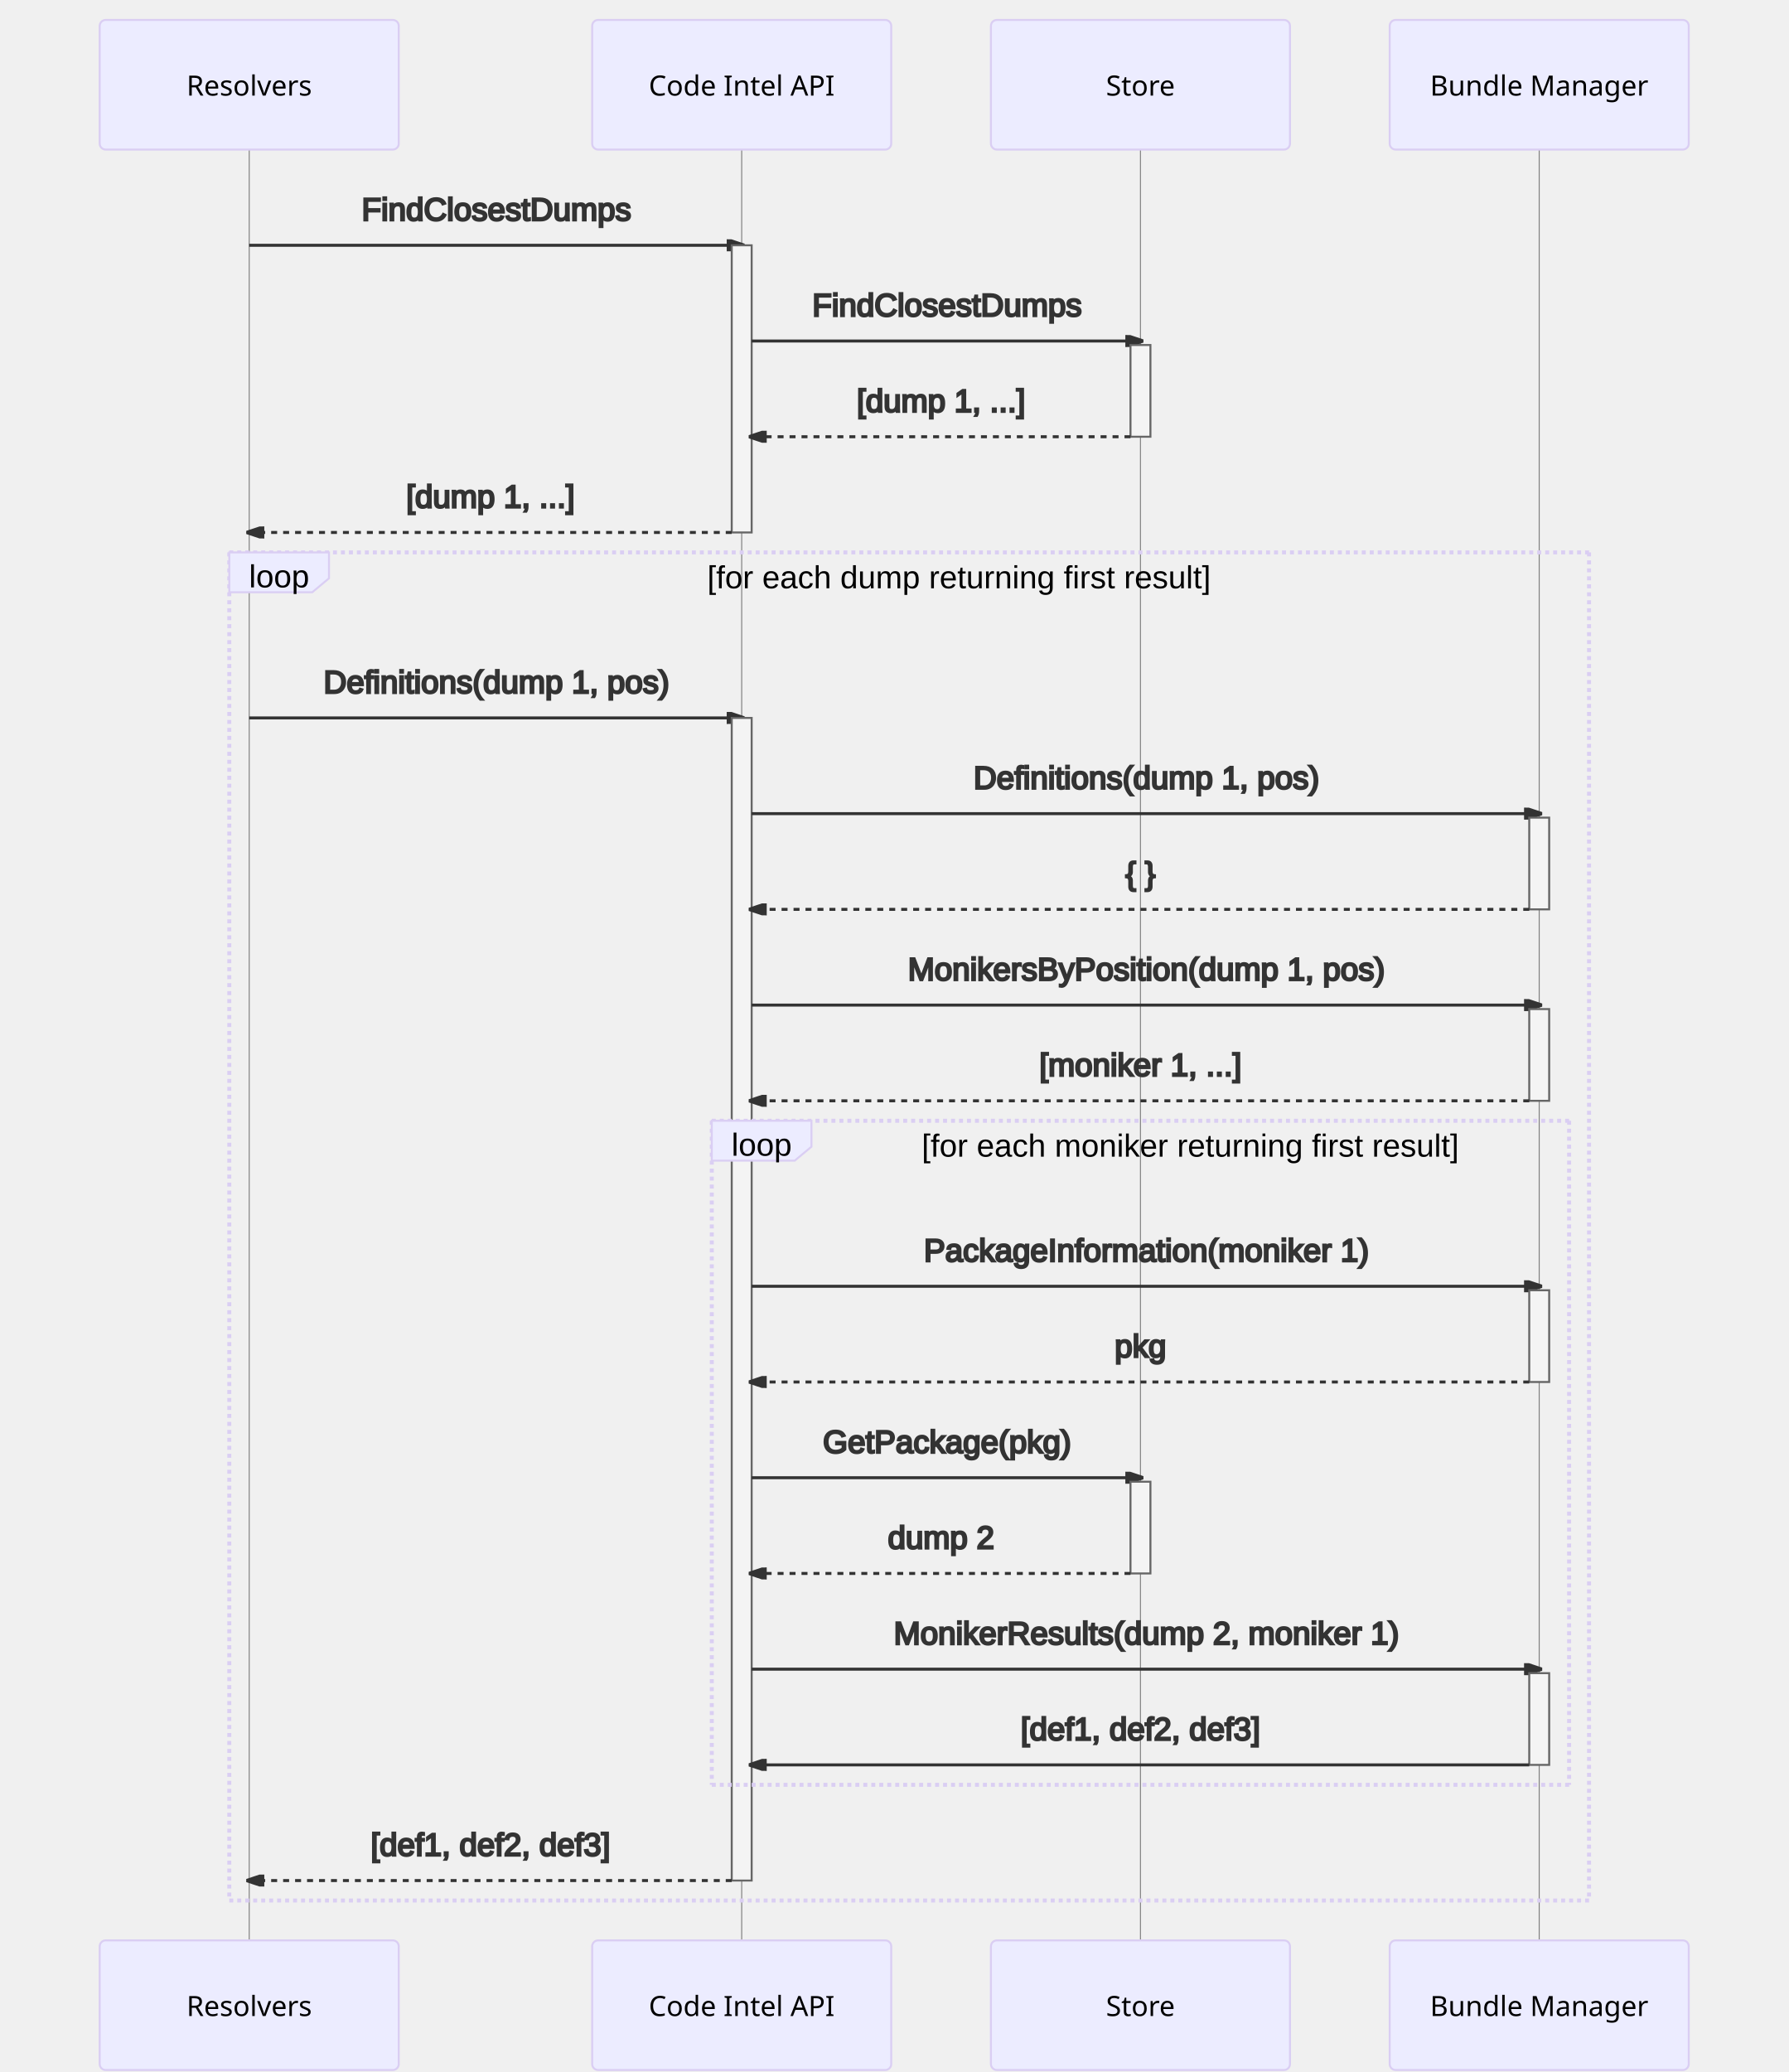
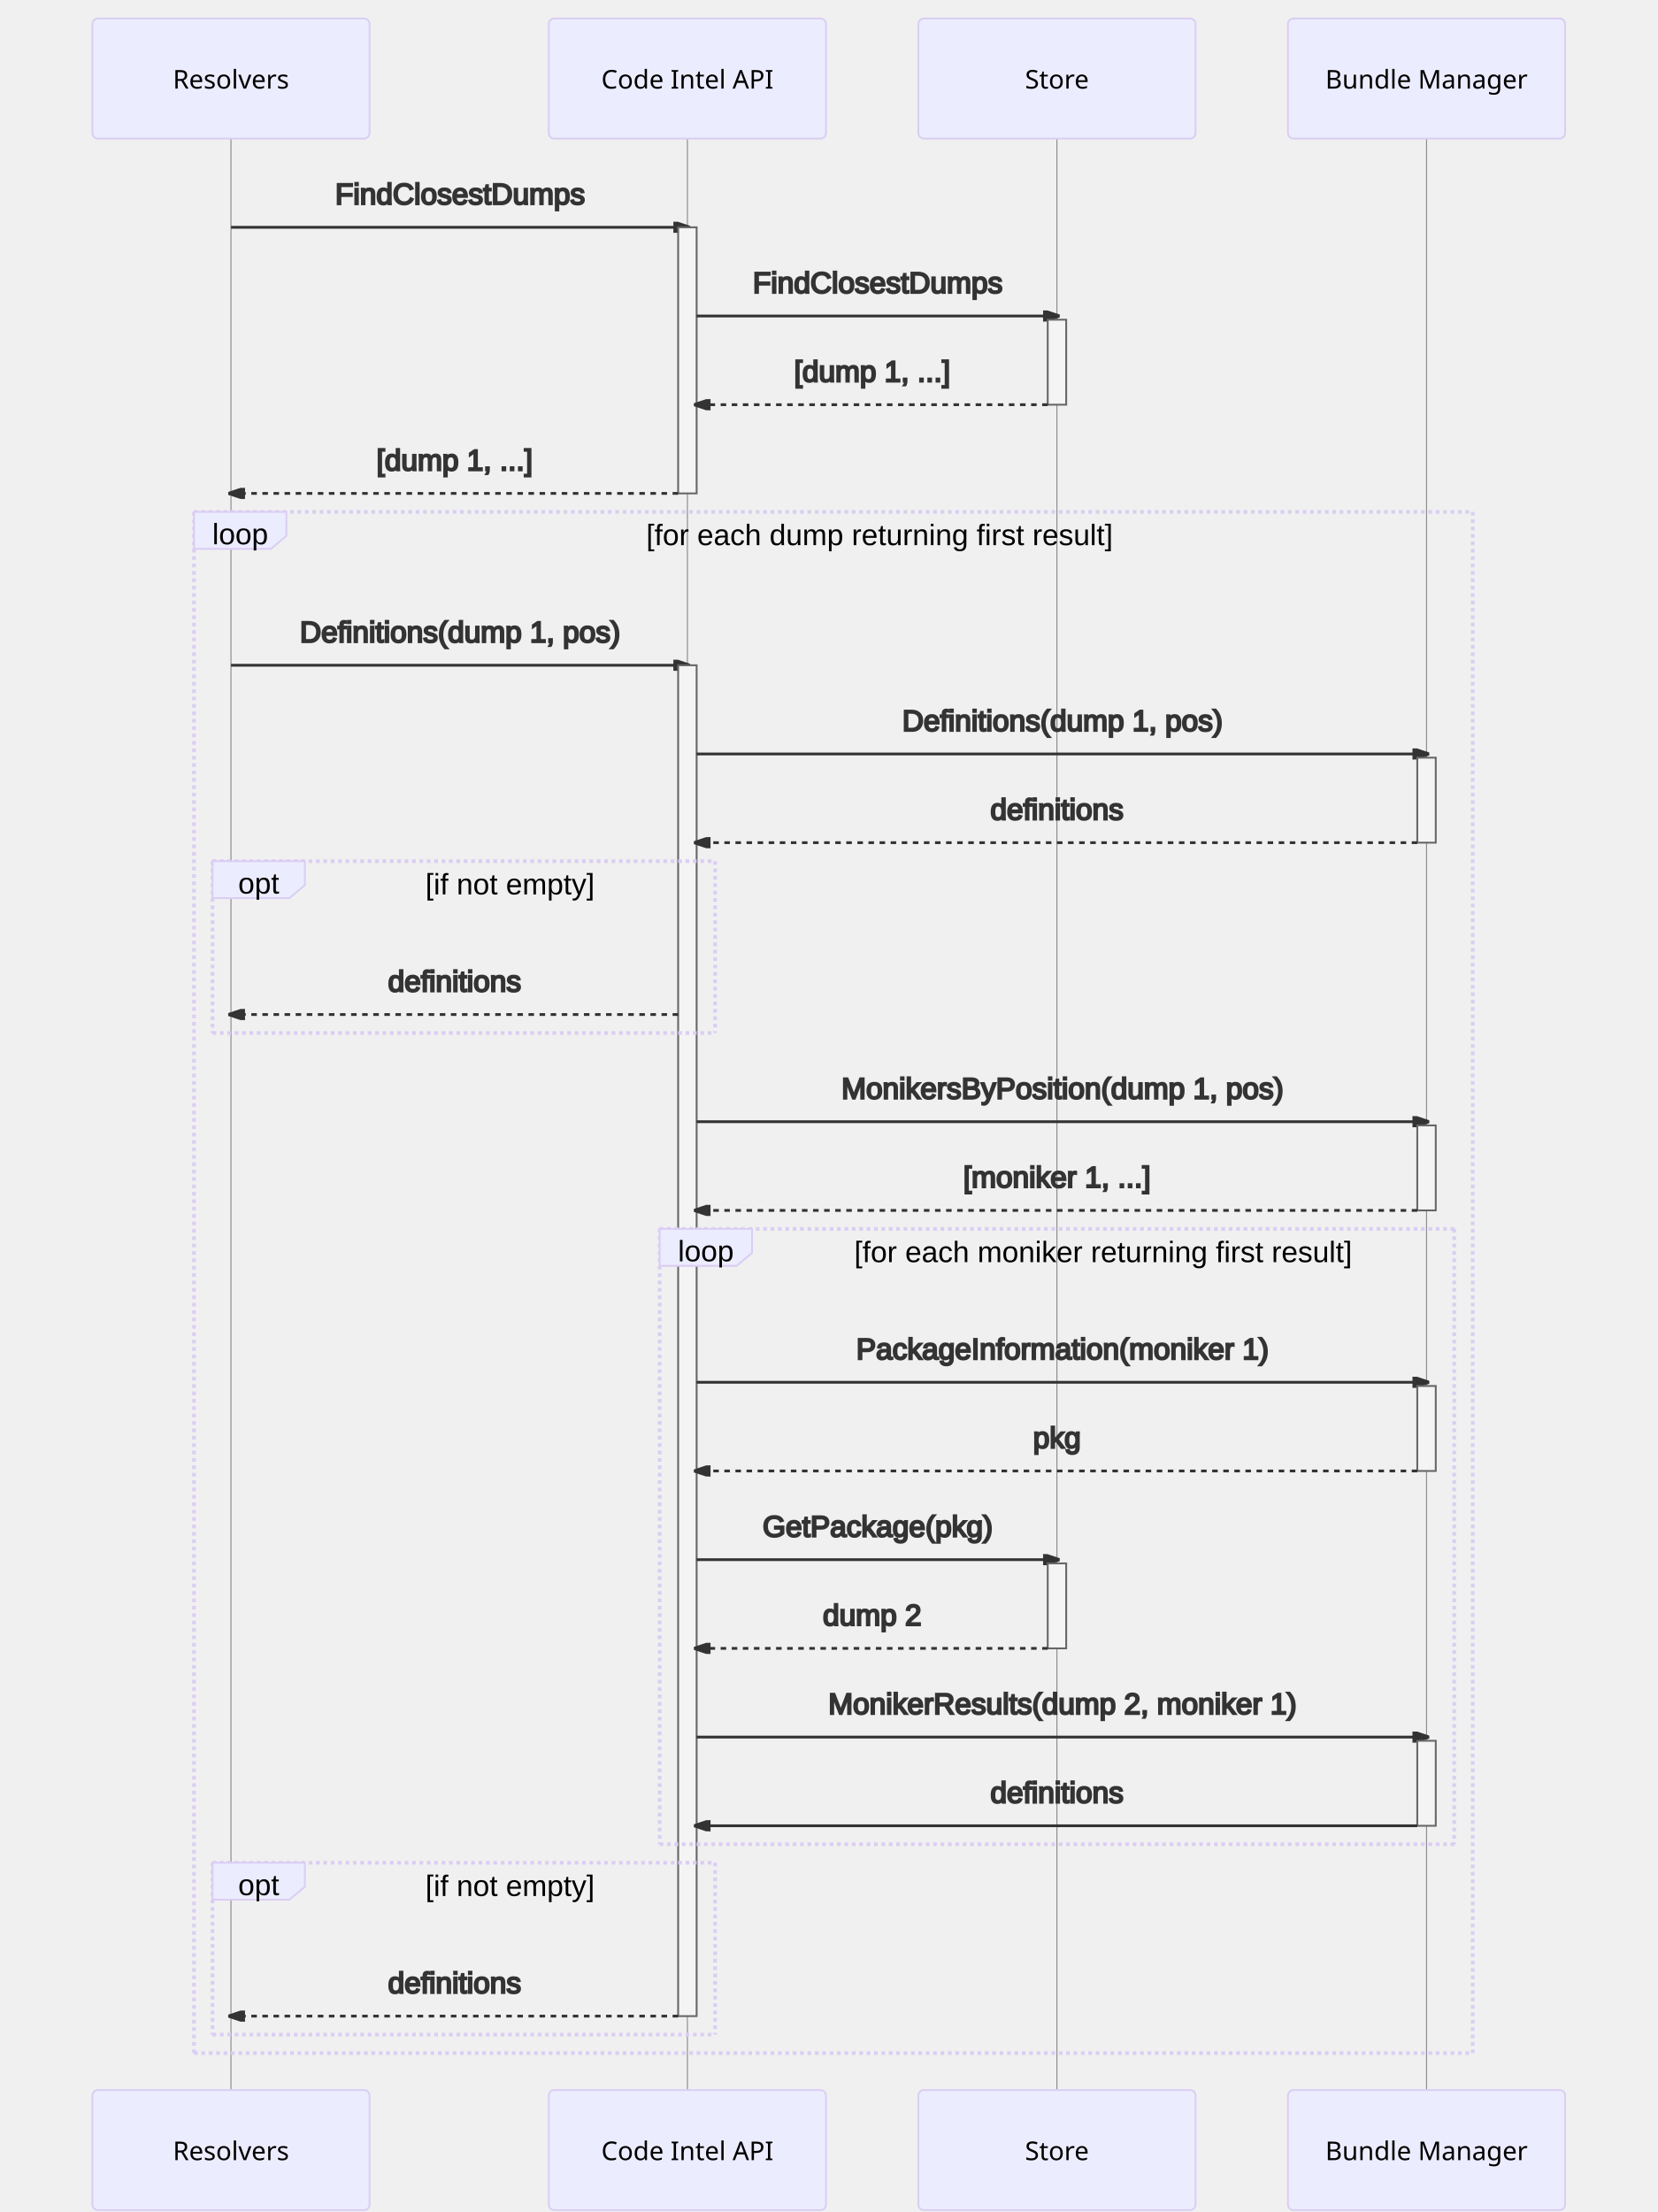
- <svg xmlns="http://www.w3.org/2000/svg" id="mermaid-1597253237769" width="100%" height="100%" style="max-width:897px;" viewBox="-50 -10 897 1039">
-   <style>#mermaid-1597253237769{font-family:"trebuchet ms",verdana,arial;font-size:16px;fill:#333;}#mermaid-1597253237769 .error-icon{fill:#552222;}#mermaid-1597253237769 .error-text{fill:#552222;stroke:#552222;}#mermaid-1597253237769 .edge-thickness-normal{stroke-width:2px;}#mermaid-1597253237769 .edge-thickness-thick{stroke-width:3.5px;}#mermaid-1597253237769 .edge-pattern-solid{stroke-dasharray:0;}#mermaid-1597253237769 .edge-pattern-dashed{stroke-dasharray:3;}#mermaid-1597253237769 .edge-pattern-dotted{stroke-dasharray:2;}#mermaid-1597253237769 .marker{fill:#333333;}#mermaid-1597253237769 .marker.cross{stroke:#333333;}#mermaid-1597253237769 svg{font-family:"trebuchet ms",verdana,arial;font-size:16px;}#mermaid-1597253237769 .actor{stroke:hsl(259.626,59.777%,87.902%);fill:#ECECFF;}#mermaid-1597253237769 text.actor &gt; tspan{fill:black;stroke:none;}#mermaid-1597253237769 .actor-line{stroke:grey;}#mermaid-1597253237769 .messageLine0{stroke-width:1.5;stroke-dasharray:none;stroke:#333;}#mermaid-1597253237769 .messageLine1{stroke-width:1.5;stroke-dasharray:2,2;stroke:#333;}#mermaid-1597253237769 #arrowhead path{fill:#333;stroke:#333;}#mermaid-1597253237769 .sequenceNumber{fill:white;}#mermaid-1597253237769 #sequencenumber{fill:#333;}#mermaid-1597253237769 #crosshead path{fill:#333;stroke:#333;}#mermaid-1597253237769 .messageText{fill:#333;stroke:#333;}#mermaid-1597253237769 .labelBox{stroke:hsl(259.626,59.777%,87.902%);fill:#ECECFF;}#mermaid-1597253237769 .labelText,#mermaid-1597253237769 .labelText &gt; tspan{fill:black;stroke:none;}#mermaid-1597253237769 .loopText,#mermaid-1597253237769 .loopText &gt; tspan{fill:black;stroke:none;}#mermaid-1597253237769 .loopLine{stroke-width:2px;stroke-dasharray:2,2;stroke:hsl(259.626,59.777%,87.902%);fill:hsl(259.626,59.777%,87.902%);}#mermaid-1597253237769 .note{stroke:#aaaa33;fill:#fff5ad;}#mermaid-1597253237769 .noteText,#mermaid-1597253237769 .noteText &gt; tspan{fill:black;stroke:none;}#mermaid-1597253237769 .activation0{fill:#f4f4f4;stroke:#666;}#mermaid-1597253237769 .activation1{fill:#f4f4f4;stroke:#666;}#mermaid-1597253237769 .activation2{fill:#f4f4f4;stroke:#666;}#mermaid-1597253237769:root{--mermaid-font-family:"trebuchet ms",verdana,arial;}#mermaid-1597253237769 sequence{fill:apa;}</style>
+ <svg xmlns="http://www.w3.org/2000/svg" id="mermaid-1597258035298" width="100%" height="100%" style="max-width:897px;" viewBox="-50 -10 897 1197">
+   <style>#mermaid-1597258035298{font-family:"trebuchet ms",verdana,arial;font-size:16px;fill:#333;}#mermaid-1597258035298 .error-icon{fill:#552222;}#mermaid-1597258035298 .error-text{fill:#552222;stroke:#552222;}#mermaid-1597258035298 .edge-thickness-normal{stroke-width:2px;}#mermaid-1597258035298 .edge-thickness-thick{stroke-width:3.5px;}#mermaid-1597258035298 .edge-pattern-solid{stroke-dasharray:0;}#mermaid-1597258035298 .edge-pattern-dashed{stroke-dasharray:3;}#mermaid-1597258035298 .edge-pattern-dotted{stroke-dasharray:2;}#mermaid-1597258035298 .marker{fill:#333333;}#mermaid-1597258035298 .marker.cross{stroke:#333333;}#mermaid-1597258035298 svg{font-family:"trebuchet ms",verdana,arial;font-size:16px;}#mermaid-1597258035298 .actor{stroke:hsl(259.626,59.777%,87.902%);fill:#ECECFF;}#mermaid-1597258035298 text.actor &gt; tspan{fill:black;stroke:none;}#mermaid-1597258035298 .actor-line{stroke:grey;}#mermaid-1597258035298 .messageLine0{stroke-width:1.5;stroke-dasharray:none;stroke:#333;}#mermaid-1597258035298 .messageLine1{stroke-width:1.5;stroke-dasharray:2,2;stroke:#333;}#mermaid-1597258035298 #arrowhead path{fill:#333;stroke:#333;}#mermaid-1597258035298 .sequenceNumber{fill:white;}#mermaid-1597258035298 #sequencenumber{fill:#333;}#mermaid-1597258035298 #crosshead path{fill:#333;stroke:#333;}#mermaid-1597258035298 .messageText{fill:#333;stroke:#333;}#mermaid-1597258035298 .labelBox{stroke:hsl(259.626,59.777%,87.902%);fill:#ECECFF;}#mermaid-1597258035298 .labelText,#mermaid-1597258035298 .labelText &gt; tspan{fill:black;stroke:none;}#mermaid-1597258035298 .loopText,#mermaid-1597258035298 .loopText &gt; tspan{fill:black;stroke:none;}#mermaid-1597258035298 .loopLine{stroke-width:2px;stroke-dasharray:2,2;stroke:hsl(259.626,59.777%,87.902%);fill:hsl(259.626,59.777%,87.902%);}#mermaid-1597258035298 .note{stroke:#aaaa33;fill:#fff5ad;}#mermaid-1597258035298 .noteText,#mermaid-1597258035298 .noteText &gt; tspan{fill:black;stroke:none;}#mermaid-1597258035298 .activation0{fill:#f4f4f4;stroke:#666;}#mermaid-1597258035298 .activation1{fill:#f4f4f4;stroke:#666;}#mermaid-1597258035298 .activation2{fill:#f4f4f4;stroke:#666;}#mermaid-1597258035298:root{--mermaid-font-family:"trebuchet ms",verdana,arial;}#mermaid-1597258035298 sequence{fill:apa;}</style>
  <g />
  <g>
-     <line id="actor0" x1="75" y1="5" x2="75" y2="1028" class="actor-line" stroke-width="0.5px" stroke="#999" />
+     <line id="actor0" x1="75" y1="5" x2="75" y2="1186" class="actor-line" stroke-width="0.5px" stroke="#999" />
    <rect x="0" y="0" fill="#eaeaea" stroke="#666" width="150" height="65" rx="3" ry="3" class="actor" />
    <text x="75" y="32.5" dominant-baseline="central" alignment-baseline="central" class="actor" style="text-anchor: middle; font-size: 14px; font-weight: 400; font-family: Open-Sans, sans-serif;">
      <tspan x="75" dy="0">Resolvers</tspan>
    </text>
  </g>
  <g>
-     <line id="actor1" x1="322" y1="5" x2="322" y2="1028" class="actor-line" stroke-width="0.5px" stroke="#999" />
+     <line id="actor1" x1="322" y1="5" x2="322" y2="1186" class="actor-line" stroke-width="0.5px" stroke="#999" />
    <rect x="247" y="0" fill="#eaeaea" stroke="#666" width="150" height="65" rx="3" ry="3" class="actor" />
    <text x="322" y="32.5" dominant-baseline="central" alignment-baseline="central" class="actor" style="text-anchor: middle; font-size: 14px; font-weight: 400; font-family: Open-Sans, sans-serif;">
      <tspan x="322" dy="0">Code Intel API</tspan>
    </text>
  </g>
  <g>
-     <line id="actor2" x1="522" y1="5" x2="522" y2="1028" class="actor-line" stroke-width="0.5px" stroke="#999" />
+     <line id="actor2" x1="522" y1="5" x2="522" y2="1186" class="actor-line" stroke-width="0.5px" stroke="#999" />
    <rect x="447" y="0" fill="#eaeaea" stroke="#666" width="150" height="65" rx="3" ry="3" class="actor" />
    <text x="522" y="32.5" dominant-baseline="central" alignment-baseline="central" class="actor" style="text-anchor: middle; font-size: 14px; font-weight: 400; font-family: Open-Sans, sans-serif;">
      <tspan x="522" dy="0">Store</tspan>
    </text>
  </g>
  <g>
-     <line id="actor3" x1="722" y1="5" x2="722" y2="1028" class="actor-line" stroke-width="0.5px" stroke="#999" />
+     <line id="actor3" x1="722" y1="5" x2="722" y2="1186" class="actor-line" stroke-width="0.5px" stroke="#999" />
    <rect x="647" y="0" fill="#eaeaea" stroke="#666" width="150" height="65" rx="3" ry="3" class="actor" />
    <text x="722" y="32.5" dominant-baseline="central" alignment-baseline="central" class="actor" style="text-anchor: middle; font-size: 14px; font-weight: 400; font-family: Open-Sans, sans-serif;">
      <tspan x="722" dy="0">Bundle Manager</tspan>
    </text>
  </g>
  <defs>
    <marker id="arrowhead" refX="5" refY="2" markerWidth="6" markerHeight="4" orient="auto">
      <path d="M 0,0 V 4 L6,2 Z" />
    </marker>
  </defs>
  <defs>
    <marker id="crosshead" markerWidth="15" markerHeight="8" orient="auto" refX="16" refY="4">
      <path fill="black" stroke="#000000" stroke-width="1px" d="M 9,2 V 6 L16,4 Z" style="stroke-dasharray: 0, 0;" />
      <path fill="none" stroke="#000000" stroke-width="1px" d="M 0,1 L 6,7 M 6,1 L 0,7" style="stroke-dasharray: 0, 0;" />
    </marker>
  </defs>
  <defs>
    <marker id="sequencenumber" refX="15" refY="15" markerWidth="60" markerHeight="40" orient="auto">
      <circle cx="15" cy="15" r="6" />
    </marker>
  </defs>
  <text x="199" y="80" text-anchor="middle" dominant-baseline="middle" alignment-baseline="middle" class="messageText" dy="1em" style="font-family: &quot;trebuchet ms&quot;, verdana, arial; font-size: 16px; font-weight: 400;">FindClosestDumps</text>
  <line x1="75" y1="113" x2="322" y2="113" class="messageLine0" stroke-width="2" stroke="none" marker-end="url(#arrowhead)" style="fill: none;" />
  <g>
    <rect x="317" y="113" fill="#EDF2AE" stroke="#666" width="10" height="144" rx="0" ry="0" class="activation0" />
  </g>
  <text x="425" y="128" text-anchor="middle" dominant-baseline="middle" alignment-baseline="middle" class="messageText" dy="1em" style="font-family: &quot;trebuchet ms&quot;, verdana, arial; font-size: 16px; font-weight: 400;">FindClosestDumps</text>
  <line x1="327" y1="161" x2="522" y2="161" class="messageLine0" stroke-width="2" stroke="none" marker-end="url(#arrowhead)" style="fill: none;" />
  <g>
    <rect x="517" y="163" fill="#EDF2AE" stroke="#666" width="10" height="46" rx="0" ry="0" class="activation0" />
  </g>
  <text x="422" y="176" text-anchor="middle" dominant-baseline="middle" alignment-baseline="middle" class="messageText" dy="1em" style="font-family: &quot;trebuchet ms&quot;, verdana, arial; font-size: 16px; font-weight: 400;">[dump 1, ...]</text>
  <line x1="517" y1="209" x2="327" y2="209" class="messageLine1" stroke-width="2" stroke="none" marker-end="url(#arrowhead)" style="stroke-dasharray: 3, 3; fill: none;" />
  <text x="196" y="224" text-anchor="middle" dominant-baseline="middle" alignment-baseline="middle" class="messageText" dy="1em" style="font-family: &quot;trebuchet ms&quot;, verdana, arial; font-size: 16px; font-weight: 400;">[dump 1, ...]</text>
  <line x1="317" y1="257" x2="75" y2="257" class="messageLine1" stroke-width="2" stroke="none" marker-end="url(#arrowhead)" style="stroke-dasharray: 3, 3; fill: none;" />
  <text x="199" y="317" text-anchor="middle" dominant-baseline="middle" alignment-baseline="middle" class="messageText" dy="1em" style="font-family: &quot;trebuchet ms&quot;, verdana, arial; font-size: 16px; font-weight: 400;">Definitions(dump 1, pos)</text>
  <line x1="75" y1="350" x2="322" y2="350" class="messageLine0" stroke-width="2" stroke="none" marker-end="url(#arrowhead)" style="fill: none;" />
  <g>
-     <rect x="317" y="350" fill="#EDF2AE" stroke="#666" width="10" height="583" rx="0" ry="0" class="activation0" />
+     <rect x="317" y="350" fill="#EDF2AE" stroke="#666" width="10" height="731" rx="0" ry="0" class="activation0" />
  </g>
  <text x="525" y="365" text-anchor="middle" dominant-baseline="middle" alignment-baseline="middle" class="messageText" dy="1em" style="font-family: &quot;trebuchet ms&quot;, verdana, arial; font-size: 16px; font-weight: 400;">Definitions(dump 1, pos)</text>
  <line x1="327" y1="398" x2="722" y2="398" class="messageLine0" stroke-width="2" stroke="none" marker-end="url(#arrowhead)" style="fill: none;" />
  <g>
    <rect x="717" y="400" fill="#EDF2AE" stroke="#666" width="10" height="46" rx="0" ry="0" class="activation0" />
  </g>
-   <text x="522" y="413" text-anchor="middle" dominant-baseline="middle" alignment-baseline="middle" class="messageText" dy="1em" style="font-family: &quot;trebuchet ms&quot;, verdana, arial; font-size: 16px; font-weight: 400;">{ }</text>
+   <text x="522" y="413" text-anchor="middle" dominant-baseline="middle" alignment-baseline="middle" class="messageText" dy="1em" style="font-family: &quot;trebuchet ms&quot;, verdana, arial; font-size: 16px; font-weight: 400;">definitions</text>
  <line x1="717" y1="446" x2="327" y2="446" class="messageLine1" stroke-width="2" stroke="none" marker-end="url(#arrowhead)" style="stroke-dasharray: 3, 3; fill: none;" />
-   <text x="525" y="461" text-anchor="middle" dominant-baseline="middle" alignment-baseline="middle" class="messageText" dy="1em" style="font-family: &quot;trebuchet ms&quot;, verdana, arial; font-size: 16px; font-weight: 400;">MonikersByPosition(dump 1, pos)</text>
-   <line x1="327" y1="494" x2="722" y2="494" class="messageLine0" stroke-width="2" stroke="none" marker-end="url(#arrowhead)" style="fill: none;" />
+   <text x="196" y="506" text-anchor="middle" dominant-baseline="middle" alignment-baseline="middle" class="messageText" dy="1em" style="font-family: &quot;trebuchet ms&quot;, verdana, arial; font-size: 16px; font-weight: 400;">definitions</text>
+   <line x1="317" y1="539" x2="75" y2="539" class="messageLine1" stroke-width="2" stroke="none" marker-end="url(#arrowhead)" style="stroke-dasharray: 3, 3; fill: none;" />
  <g>
-     <rect x="717" y="496" fill="#EDF2AE" stroke="#666" width="10" height="46" rx="0" ry="0" class="activation0" />
+     <line x1="65" y1="456" x2="337" y2="456" class="loopLine" />
+     <line x1="337" y1="456" x2="337" y2="549" class="loopLine" />
+     <line x1="65" y1="549" x2="337" y2="549" class="loopLine" />
+     <line x1="65" y1="456" x2="65" y2="549" class="loopLine" />
+     <polygon points="65,456 115,456 115,469 106.6,476 65,476" class="labelBox" />
+     <text x="90" y="469" text-anchor="middle" dominant-baseline="middle" alignment-baseline="middle" class="labelText" style="font-family: &quot;trebuchet ms&quot;, verdana, arial; font-size: 16px; font-weight: 400;">opt</text>
+     <text x="226" y="474" text-anchor="middle" class="loopText" style="font-family: &quot;trebuchet ms&quot;, verdana, arial; font-size: 16px; font-weight: 400;">
+       <tspan x="226">[if not empty]</tspan>
+     </text>
  </g>
-   <text x="522" y="509" text-anchor="middle" dominant-baseline="middle" alignment-baseline="middle" class="messageText" dy="1em" style="font-family: &quot;trebuchet ms&quot;, verdana, arial; font-size: 16px; font-weight: 400;">[moniker 1, ...]</text>
-   <line x1="717" y1="542" x2="327" y2="542" class="messageLine1" stroke-width="2" stroke="none" marker-end="url(#arrowhead)" style="stroke-dasharray: 3, 3; fill: none;" />
-   <text x="525" y="602" text-anchor="middle" dominant-baseline="middle" alignment-baseline="middle" class="messageText" dy="1em" style="font-family: &quot;trebuchet ms&quot;, verdana, arial; font-size: 16px; font-weight: 400;">PackageInformation(moniker 1)</text>
-   <line x1="327" y1="635" x2="722" y2="635" class="messageLine0" stroke-width="2" stroke="none" marker-end="url(#arrowhead)" style="fill: none;" />
+   <text x="525" y="564" text-anchor="middle" dominant-baseline="middle" alignment-baseline="middle" class="messageText" dy="1em" style="font-family: &quot;trebuchet ms&quot;, verdana, arial; font-size: 16px; font-weight: 400;">MonikersByPosition(dump 1, pos)</text>
+   <line x1="327" y1="597" x2="722" y2="597" class="messageLine0" stroke-width="2" stroke="none" marker-end="url(#arrowhead)" style="fill: none;" />
  <g>
-     <rect x="717" y="637" fill="#EDF2AE" stroke="#666" width="10" height="46" rx="0" ry="0" class="activation0" />
+     <rect x="717" y="599" fill="#EDF2AE" stroke="#666" width="10" height="46" rx="0" ry="0" class="activation0" />
  </g>
-   <text x="522" y="650" text-anchor="middle" dominant-baseline="middle" alignment-baseline="middle" class="messageText" dy="1em" style="font-family: &quot;trebuchet ms&quot;, verdana, arial; font-size: 16px; font-weight: 400;">pkg</text>
-   <line x1="717" y1="683" x2="327" y2="683" class="messageLine1" stroke-width="2" stroke="none" marker-end="url(#arrowhead)" style="stroke-dasharray: 3, 3; fill: none;" />
-   <text x="425" y="698" text-anchor="middle" dominant-baseline="middle" alignment-baseline="middle" class="messageText" dy="1em" style="font-family: &quot;trebuchet ms&quot;, verdana, arial; font-size: 16px; font-weight: 400;">GetPackage(pkg)</text>
-   <line x1="327" y1="731" x2="522" y2="731" class="messageLine0" stroke-width="2" stroke="none" marker-end="url(#arrowhead)" style="fill: none;" />
+   <text x="522" y="612" text-anchor="middle" dominant-baseline="middle" alignment-baseline="middle" class="messageText" dy="1em" style="font-family: &quot;trebuchet ms&quot;, verdana, arial; font-size: 16px; font-weight: 400;">[moniker 1, ...]</text>
+   <line x1="717" y1="645" x2="327" y2="645" class="messageLine1" stroke-width="2" stroke="none" marker-end="url(#arrowhead)" style="stroke-dasharray: 3, 3; fill: none;" />
+   <text x="525" y="705" text-anchor="middle" dominant-baseline="middle" alignment-baseline="middle" class="messageText" dy="1em" style="font-family: &quot;trebuchet ms&quot;, verdana, arial; font-size: 16px; font-weight: 400;">PackageInformation(moniker 1)</text>
+   <line x1="327" y1="738" x2="722" y2="738" class="messageLine0" stroke-width="2" stroke="none" marker-end="url(#arrowhead)" style="fill: none;" />
  <g>
-     <rect x="517" y="733" fill="#EDF2AE" stroke="#666" width="10" height="46" rx="0" ry="0" class="activation0" />
+     <rect x="717" y="740" fill="#EDF2AE" stroke="#666" width="10" height="46" rx="0" ry="0" class="activation0" />
  </g>
-   <text x="422" y="746" text-anchor="middle" dominant-baseline="middle" alignment-baseline="middle" class="messageText" dy="1em" style="font-family: &quot;trebuchet ms&quot;, verdana, arial; font-size: 16px; font-weight: 400;">dump 2</text>
-   <line x1="517" y1="779" x2="327" y2="779" class="messageLine1" stroke-width="2" stroke="none" marker-end="url(#arrowhead)" style="stroke-dasharray: 3, 3; fill: none;" />
-   <text x="525" y="794" text-anchor="middle" dominant-baseline="middle" alignment-baseline="middle" class="messageText" dy="1em" style="font-family: &quot;trebuchet ms&quot;, verdana, arial; font-size: 16px; font-weight: 400;">MonikerResults(dump 2, moniker 1)</text>
-   <line x1="327" y1="827" x2="722" y2="827" class="messageLine0" stroke-width="2" stroke="none" marker-end="url(#arrowhead)" style="fill: none;" />
+   <text x="522" y="753" text-anchor="middle" dominant-baseline="middle" alignment-baseline="middle" class="messageText" dy="1em" style="font-family: &quot;trebuchet ms&quot;, verdana, arial; font-size: 16px; font-weight: 400;">pkg</text>
+   <line x1="717" y1="786" x2="327" y2="786" class="messageLine1" stroke-width="2" stroke="none" marker-end="url(#arrowhead)" style="stroke-dasharray: 3, 3; fill: none;" />
+   <text x="425" y="801" text-anchor="middle" dominant-baseline="middle" alignment-baseline="middle" class="messageText" dy="1em" style="font-family: &quot;trebuchet ms&quot;, verdana, arial; font-size: 16px; font-weight: 400;">GetPackage(pkg)</text>
+   <line x1="327" y1="834" x2="522" y2="834" class="messageLine0" stroke-width="2" stroke="none" marker-end="url(#arrowhead)" style="fill: none;" />
  <g>
-     <rect x="717" y="829" fill="#EDF2AE" stroke="#666" width="10" height="46" rx="0" ry="0" class="activation0" />
+     <rect x="517" y="836" fill="#EDF2AE" stroke="#666" width="10" height="46" rx="0" ry="0" class="activation0" />
  </g>
-   <text x="522" y="842" text-anchor="middle" dominant-baseline="middle" alignment-baseline="middle" class="messageText" dy="1em" style="font-family: &quot;trebuchet ms&quot;, verdana, arial; font-size: 16px; font-weight: 400;">[def1, def2, def3]</text>
-   <line x1="717" y1="875" x2="327" y2="875" class="messageLine0" stroke-width="2" stroke="none" marker-end="url(#arrowhead)" style="fill: none;" />
+   <text x="422" y="849" text-anchor="middle" dominant-baseline="middle" alignment-baseline="middle" class="messageText" dy="1em" style="font-family: &quot;trebuchet ms&quot;, verdana, arial; font-size: 16px; font-weight: 400;">dump 2</text>
+   <line x1="517" y1="882" x2="327" y2="882" class="messageLine1" stroke-width="2" stroke="none" marker-end="url(#arrowhead)" style="stroke-dasharray: 3, 3; fill: none;" />
+   <text x="525" y="897" text-anchor="middle" dominant-baseline="middle" alignment-baseline="middle" class="messageText" dy="1em" style="font-family: &quot;trebuchet ms&quot;, verdana, arial; font-size: 16px; font-weight: 400;">MonikerResults(dump 2, moniker 1)</text>
+   <line x1="327" y1="930" x2="722" y2="930" class="messageLine0" stroke-width="2" stroke="none" marker-end="url(#arrowhead)" style="fill: none;" />
  <g>
-     <line x1="307" y1="552" x2="737" y2="552" class="loopLine" />
-     <line x1="737" y1="552" x2="737" y2="885" class="loopLine" />
-     <line x1="307" y1="885" x2="737" y2="885" class="loopLine" />
-     <line x1="307" y1="552" x2="307" y2="885" class="loopLine" />
-     <polygon points="307,552 357,552 357,565 348.6,572 307,572" class="labelBox" />
-     <text x="332" y="565" text-anchor="middle" dominant-baseline="middle" alignment-baseline="middle" class="labelText" style="font-family: &quot;trebuchet ms&quot;, verdana, arial; font-size: 16px; font-weight: 400;">loop</text>
-     <text x="547" y="570" text-anchor="middle" class="loopText" style="font-family: &quot;trebuchet ms&quot;, verdana, arial; font-size: 16px; font-weight: 400;">
+     <rect x="717" y="932" fill="#EDF2AE" stroke="#666" width="10" height="46" rx="0" ry="0" class="activation0" />
+   </g>
+   <text x="522" y="945" text-anchor="middle" dominant-baseline="middle" alignment-baseline="middle" class="messageText" dy="1em" style="font-family: &quot;trebuchet ms&quot;, verdana, arial; font-size: 16px; font-weight: 400;">definitions</text>
+   <line x1="717" y1="978" x2="327" y2="978" class="messageLine0" stroke-width="2" stroke="none" marker-end="url(#arrowhead)" style="fill: none;" />
+   <g>
+     <line x1="307" y1="655" x2="737" y2="655" class="loopLine" />
+     <line x1="737" y1="655" x2="737" y2="988" class="loopLine" />
+     <line x1="307" y1="988" x2="737" y2="988" class="loopLine" />
+     <line x1="307" y1="655" x2="307" y2="988" class="loopLine" />
+     <polygon points="307,655 357,655 357,668 348.6,675 307,675" class="labelBox" />
+     <text x="332" y="668" text-anchor="middle" dominant-baseline="middle" alignment-baseline="middle" class="labelText" style="font-family: &quot;trebuchet ms&quot;, verdana, arial; font-size: 16px; font-weight: 400;">loop</text>
+     <text x="547" y="673" text-anchor="middle" class="loopText" style="font-family: &quot;trebuchet ms&quot;, verdana, arial; font-size: 16px; font-weight: 400;">
      <tspan x="547">[for each moniker returning first result]</tspan>
    </text>
  </g>
-   <text x="196" y="900" text-anchor="middle" dominant-baseline="middle" alignment-baseline="middle" class="messageText" dy="1em" style="font-family: &quot;trebuchet ms&quot;, verdana, arial; font-size: 16px; font-weight: 400;">[def1, def2, def3]</text>
-   <line x1="317" y1="933" x2="75" y2="933" class="messageLine1" stroke-width="2" stroke="none" marker-end="url(#arrowhead)" style="stroke-dasharray: 3, 3; fill: none;" />
+   <text x="196" y="1048" text-anchor="middle" dominant-baseline="middle" alignment-baseline="middle" class="messageText" dy="1em" style="font-family: &quot;trebuchet ms&quot;, verdana, arial; font-size: 16px; font-weight: 400;">definitions</text>
+   <line x1="317" y1="1081" x2="75" y2="1081" class="messageLine1" stroke-width="2" stroke="none" marker-end="url(#arrowhead)" style="stroke-dasharray: 3, 3; fill: none;" />
  <g>
-     <line x1="65" y1="267" x2="747" y2="267" class="loopLine" />
-     <line x1="747" y1="267" x2="747" y2="943" class="loopLine" />
-     <line x1="65" y1="943" x2="747" y2="943" class="loopLine" />
-     <line x1="65" y1="267" x2="65" y2="943" class="loopLine" />
-     <polygon points="65,267 115,267 115,280 106.6,287 65,287" class="labelBox" />
-     <text x="90" y="280" text-anchor="middle" dominant-baseline="middle" alignment-baseline="middle" class="labelText" style="font-family: &quot;trebuchet ms&quot;, verdana, arial; font-size: 16px; font-weight: 400;">loop</text>
-     <text x="431" y="285" text-anchor="middle" class="loopText" style="font-family: &quot;trebuchet ms&quot;, verdana, arial; font-size: 16px; font-weight: 400;">
-       <tspan x="431">[for each dump returning first result]</tspan>
+     <line x1="65" y1="998" x2="337" y2="998" class="loopLine" />
+     <line x1="337" y1="998" x2="337" y2="1091" class="loopLine" />
+     <line x1="65" y1="1091" x2="337" y2="1091" class="loopLine" />
+     <line x1="65" y1="998" x2="65" y2="1091" class="loopLine" />
+     <polygon points="65,998 115,998 115,1011 106.6,1018 65,1018" class="labelBox" />
+     <text x="90" y="1011" text-anchor="middle" dominant-baseline="middle" alignment-baseline="middle" class="labelText" style="font-family: &quot;trebuchet ms&quot;, verdana, arial; font-size: 16px; font-weight: 400;">opt</text>
+     <text x="226" y="1016" text-anchor="middle" class="loopText" style="font-family: &quot;trebuchet ms&quot;, verdana, arial; font-size: 16px; font-weight: 400;">
+       <tspan x="226">[if not empty]</tspan>
    </text>
  </g>
  <g>
-     <rect x="0" y="963" fill="#eaeaea" stroke="#666" width="150" height="65" rx="3" ry="3" class="actor" />
-     <text x="75" y="995.5" dominant-baseline="central" alignment-baseline="central" class="actor" style="text-anchor: middle; font-size: 14px; font-weight: 400; font-family: Open-Sans, sans-serif;">
+     <line x1="55" y1="267" x2="747" y2="267" class="loopLine" />
+     <line x1="747" y1="267" x2="747" y2="1101" class="loopLine" />
+     <line x1="55" y1="1101" x2="747" y2="1101" class="loopLine" />
+     <line x1="55" y1="267" x2="55" y2="1101" class="loopLine" />
+     <polygon points="55,267 105,267 105,280 96.6,287 55,287" class="labelBox" />
+     <text x="80" y="280" text-anchor="middle" dominant-baseline="middle" alignment-baseline="middle" class="labelText" style="font-family: &quot;trebuchet ms&quot;, verdana, arial; font-size: 16px; font-weight: 400;">loop</text>
+     <text x="426" y="285" text-anchor="middle" class="loopText" style="font-family: &quot;trebuchet ms&quot;, verdana, arial; font-size: 16px; font-weight: 400;">
+       <tspan x="426">[for each dump returning first result]</tspan>
+     </text>
+   </g>
+   <g>
+     <rect x="0" y="1121" fill="#eaeaea" stroke="#666" width="150" height="65" rx="3" ry="3" class="actor" />
+     <text x="75" y="1153.5" dominant-baseline="central" alignment-baseline="central" class="actor" style="text-anchor: middle; font-size: 14px; font-weight: 400; font-family: Open-Sans, sans-serif;">
      <tspan x="75" dy="0">Resolvers</tspan>
    </text>
  </g>
  <g>
-     <rect x="247" y="963" fill="#eaeaea" stroke="#666" width="150" height="65" rx="3" ry="3" class="actor" />
-     <text x="322" y="995.5" dominant-baseline="central" alignment-baseline="central" class="actor" style="text-anchor: middle; font-size: 14px; font-weight: 400; font-family: Open-Sans, sans-serif;">
+     <rect x="247" y="1121" fill="#eaeaea" stroke="#666" width="150" height="65" rx="3" ry="3" class="actor" />
+     <text x="322" y="1153.5" dominant-baseline="central" alignment-baseline="central" class="actor" style="text-anchor: middle; font-size: 14px; font-weight: 400; font-family: Open-Sans, sans-serif;">
      <tspan x="322" dy="0">Code Intel API</tspan>
    </text>
  </g>
  <g>
-     <rect x="447" y="963" fill="#eaeaea" stroke="#666" width="150" height="65" rx="3" ry="3" class="actor" />
-     <text x="522" y="995.5" dominant-baseline="central" alignment-baseline="central" class="actor" style="text-anchor: middle; font-size: 14px; font-weight: 400; font-family: Open-Sans, sans-serif;">
+     <rect x="447" y="1121" fill="#eaeaea" stroke="#666" width="150" height="65" rx="3" ry="3" class="actor" />
+     <text x="522" y="1153.5" dominant-baseline="central" alignment-baseline="central" class="actor" style="text-anchor: middle; font-size: 14px; font-weight: 400; font-family: Open-Sans, sans-serif;">
      <tspan x="522" dy="0">Store</tspan>
    </text>
  </g>
  <g>
-     <rect x="647" y="963" fill="#eaeaea" stroke="#666" width="150" height="65" rx="3" ry="3" class="actor" />
-     <text x="722" y="995.5" dominant-baseline="central" alignment-baseline="central" class="actor" style="text-anchor: middle; font-size: 14px; font-weight: 400; font-family: Open-Sans, sans-serif;">
+     <rect x="647" y="1121" fill="#eaeaea" stroke="#666" width="150" height="65" rx="3" ry="3" class="actor" />
+     <text x="722" y="1153.5" dominant-baseline="central" alignment-baseline="central" class="actor" style="text-anchor: middle; font-size: 14px; font-weight: 400; font-family: Open-Sans, sans-serif;">
      <tspan x="722" dy="0">Bundle Manager</tspan>
    </text>
  </g>
</svg>
